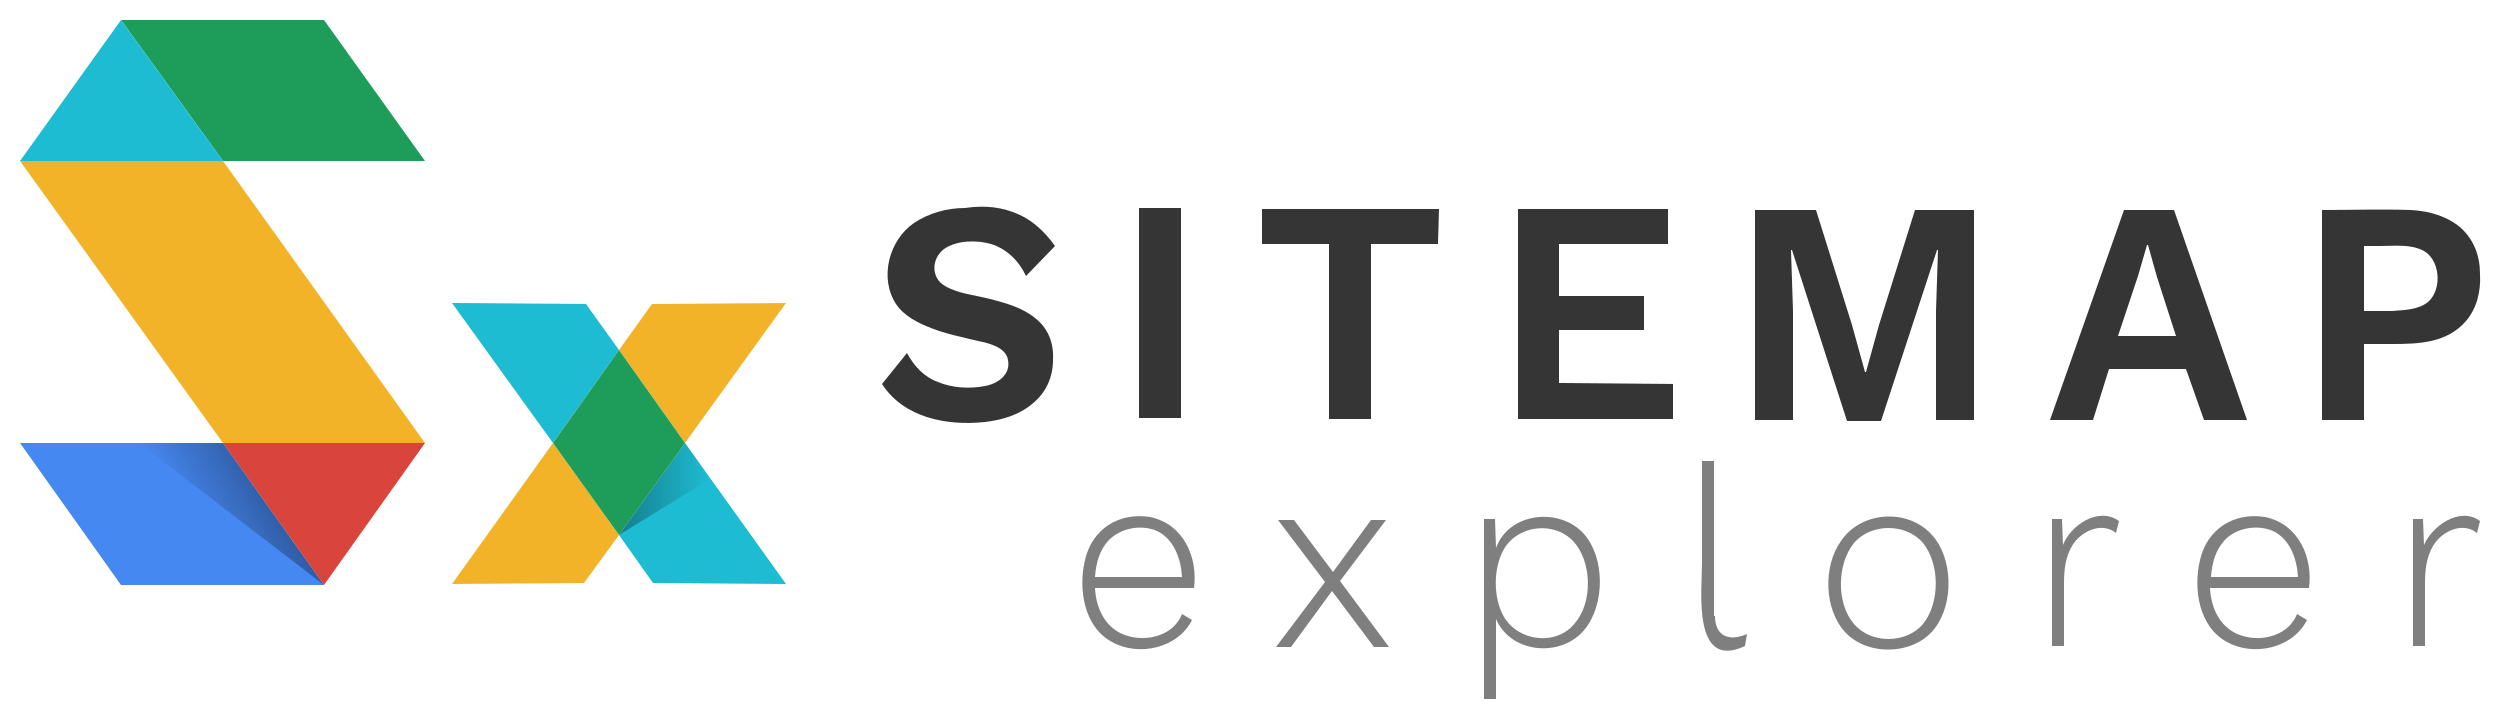
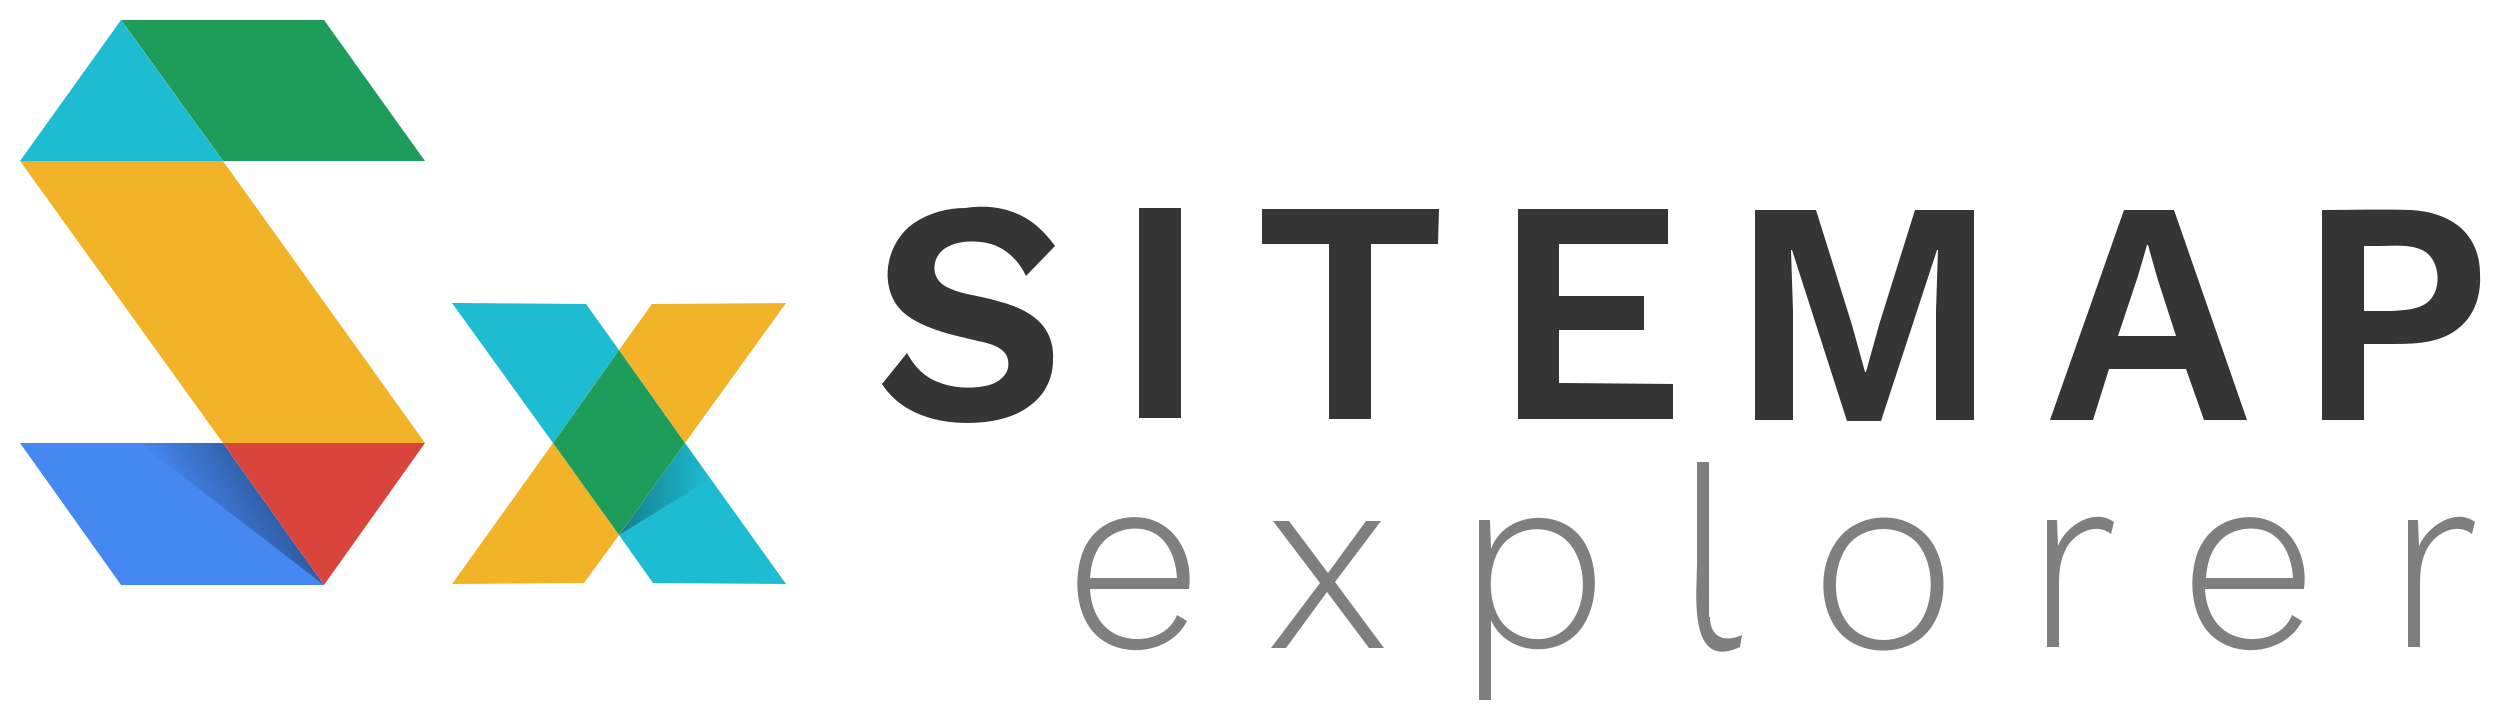
<svg xmlns="http://www.w3.org/2000/svg" enable-background="new 0 0 250 72" viewBox="0 0 250 72">
-   <linearGradient id="a" gradientUnits="userSpaceOnUse" x1="19.261" x2="27.036" y1="53.642" y2="49.153">
+   <linearGradient id="a" gradientTransform="matrix(1 0 0 -1 0 74)" gradientUnits="userSpaceOnUse" x1="19.262" x2="27.038" y1="20.355" y2="24.845">
    <stop offset=".001" stop-opacity="0" />
    <stop offset="1" stop-opacity=".33" />
  </linearGradient>
-   <linearGradient id="b" gradientTransform="matrix(-.7071 -.7071 .7071 -.7071 -103.0588 776.3116)" gradientUnits="userSpaceOnUse" x1="397.749" x2="391.266" y1="630.989" y2="637.472">
+   <linearGradient id="b" gradientTransform="matrix(-.7071 -.7071 -.7071 .7071 40.4914 643.7732)" gradientUnits="userSpaceOnUse" x1="405.529" x2="399.046" y1="-435.757" y2="-442.24">
    <stop offset="0" stop-opacity=".33" />
    <stop offset="1" stop-opacity="0" />
  </linearGradient>
  <path d="m58.6 30.4-13.4-.1 10.1 14 6.6-9.3z" fill="#1ebcd2" />
  <path d="m61.9 53.5 3.4 4.8 13.3.1-10.1-14.1z" fill="#1ebcd2" />
  <path d="m45.2 58.4 13.2-.1 3.5-4.8-6.6-9.2z" fill="#f2b329" />
  <path d="m78.6 30.3-13.4.1-3.3 4.6 6.6 9.3z" fill="#f2b329" />
  <path d="m61.9 35-6.6 9.3 6.6 9.2 6.6-9.2z" fill="#1d9c5a" />
  <path d="m42.5 16.1-10.1-14.1h-20.3l10.2 14.1z" fill="#1d9c5a" />
  <path d="m2 16.1 10.1-14.1z" fill="#d9453c" />
  <path d="m2 44.3 10.1 14.2h20.3l-10.1-14.2z" fill="#4688f1" />
  <path d="m2 16.1 20.3 28.2h20.2l-20.2-28.2z" fill="#f2b329" />
  <path d="m12.1 2-10.1 14.1h20.3z" fill="#1ebcd2" />
  <path d="m32.4 58.5 10.1-14.2h-20.2z" fill="#d9453c" />
  <path d="m13.9 44.3 18.5 14.2-10.1-14.2z" fill="url(#a)" />
  <path d="m61.9 53.5 6.6-9.2.7.9 1.8 2.7z" fill="url(#b)" />
  <path d="m102 21.5c1.3.6 2.5 1.7 3.5 3.1l-2.9 3c-.7-1.5-1.9-2.7-3.5-3.2-1.4-.4-3.4-.4-4.7.5-1.3 1-1.3 2.9.1 3.7s3 .9 4.5 1.3c1.6.4 3.3.9 4.5 1.9 1.3 1 1.9 2.5 1.8 4.2 0 1.7-.7 3.3-2.1 4.4-1.3 1.1-3 1.6-4.7 1.8-3.8.4-8.1-.4-10.3-3.8l2.5-3.1c.7 1.3 1.7 2.4 3.1 2.9 1.4.6 3.2.7 4.7.4 1.2-.2 2.6-1.1 2.3-2.6-.2-1.3-2-1.7-3-1.9-1.6-.4-3.2-.7-4.7-1.3-1.3-.5-2.7-1.2-3.5-2.4-1.7-2.6-.7-6.4 1.8-8.1 1.5-1 3.3-1.5 5.1-1.5 2-.3 3.8-.1 5.5.7z" fill="#353535" />
  <path d="m118.1 41.8h-4.2v-21h4.2z" fill="#353535" />
  <path d="m143.8 24.4h-6.7v17.5h-4.2v-17.5h-6.7v-3.5h17.7z" fill="#353535" />
  <path d="m167.3 38.4v3.5h-15.5v-21h15v3.5h-10.9v5.2h8.5v3.4h-8.5v5.3z" fill="#353535" />
  <path d="m197.4 42h-3.8v-10.9l.2-6.1h-.1l-5.6 17.1h-3.4l-5.5-17.1h-.1l.2 6.1v10.9h-3.8v-21h6.1l3.6 11.5 1.3 4.7h.1l1.3-4.7 3.6-11.5h5.9z" fill="#353535" />
  <path d="m218.6 36.9h-7.7l-1.6 5.1h-4.3l7.4-21h5l7.3 21h-4.3zm-1-3.3-1.9-5.9-.9-3.2h-.1l-.9 3.1-2 6z" fill="#353535" />
  <path d="m246.1 22.8c1.3 1.2 1.9 2.8 1.9 4.6.1 1.7-.3 3.4-1.4 4.7-1.9 2.2-4.7 2.3-7.4 2.3-.9 0-1.9 0-2.8 0v7.6h-4.2v-21c2.9 0 5.9-.1 8.9 0 1.8.1 3.6.6 5 1.8zm-3.3 7.4c1.5-1.3 1.2-4.4-.6-5.2-1.3-.6-2.8-.4-4.2-.4-.5 0-1.1 0-1.6 0v6.5h2.8c1.2-.1 2.6-.1 3.6-.9z" fill="#353535" />
  <g fill="#7f7f7f">
-     <path d="m119.4 58.8h-9.9c.1 2.1 1.1 4.2 3.3 4.8 2 .6 4.6-.1 5.4-2.2l1 .6c-1.4 2.8-5.3 3.7-8 2.2-2.8-1.5-3.4-5.3-2.7-8.2.7-3.1 3.4-4.8 6.5-4.3 3.4.7 4.8 4.1 4.4 7.1zm-8.6-4.7c-.8.9-1.2 2.1-1.3 3.6h8.7c-.1-1.8-.8-3.8-2.5-4.6-1.6-.7-3.7-.3-4.9 1z" />
-     <path d="m137.4 64.7-4.2-5.6-4.1 5.6h-1.5l4.9-6.5-4.7-6.2h1.6l3.9 5.2 3.8-5.2h1.5l-4.6 6.1 4.9 6.6z" />
-     <path d="m158.4 53.4c2.1 2.4 2.1 7 .1 9.5-2.3 2.9-7.4 2.5-8.9-1v8h-1.2v-18h1.1l.1 2.9c1.3-3.6 6.4-4.1 8.8-1.4zm-.9 8.9c1.8-2.1 1.7-6.2-.2-8.2s-5.5-1.6-6.9.8c-1.1 1.9-1.1 4.9 0 6.8 1.5 2.5 5.3 2.9 7.1.6z" />
-     <path d="m171.5 61.6c0 2 1.4 2.6 3.2 1.8l-.2 1.2c-5.3 2.5-4.3-5.6-4.3-8.3 0-3.4 0-6.8 0-10.2h1.2v15.5z" />
-     <path d="m193.2 53.5c2.1 2.3 2.2 6.8.3 9.3-2 2.7-6.7 2.9-9 .4-2.1-2.3-2.2-6.6-.4-9.1 2-3 6.7-3.3 9.1-.6zm-7.8.8c-1.7 2.1-1.8 6 0 8.1 1.7 2 5.2 2 6.9 0 1.7-2.1 1.7-6 0-8.1-1.7-2-5.2-2-6.9 0z" />
-     <path d="m211.9 52.1-.3 1.2c-1.5-1.2-3.6-.1-4.4 1.3-.7 1.2-.8 2.5-.8 3.8v6.2h-1.2v-12.7h1l.1 2.6c.7-1.9 3.5-3.9 5.6-2.4z" />
-     <path d="m230.9 58.8h-9.9c.1 2.1 1.1 4.2 3.3 4.8 2 .6 4.6-.1 5.4-2.2l1 .6c-1.4 2.8-5.3 3.7-8 2.2-2.8-1.5-3.4-5.3-2.7-8.2.7-3.1 3.4-4.8 6.5-4.3 3.4.7 4.8 4.1 4.4 7.1zm-8.5-4.7c-.8.9-1.2 2.1-1.3 3.6h8.7c-.1-1.8-.8-3.8-2.5-4.6-1.6-.7-3.8-.3-4.9 1z" />
-     <path d="m248 52.1-.3 1.2c-1.5-1.2-3.6-.1-4.4 1.3-.7 1.2-.8 2.5-.8 3.8v6.2h-1.2v-12.7h1l.1 2.6c.8-1.9 3.6-3.9 5.6-2.4z" />
+     <path d="m118.9 58.9h-9.9c.1 2.1 1.1 4.2 3.3 4.8 2 .6 4.6-.1 5.4-2.2l1 .6c-1.4 2.8-5.3 3.7-8 2.2-2.8-1.5-3.4-5.3-2.7-8.2.7-3.1 3.4-4.8 6.5-4.3 3.4.7 4.8 4.1 4.4 7.1zm-8.6-4.7c-.8.9-1.2 2.1-1.3 3.6h8.7c-.1-1.8-.8-3.8-2.5-4.6-1.6-.7-3.7-.3-4.9 1z" />
+     <path d="m136.9 64.8-4.2-5.6-4.1 5.6h-1.5l4.9-6.5-4.7-6.2h1.6l3.9 5.2 3.8-5.2h1.5l-4.6 6.1 4.9 6.6z" />
+     <path d="m157.9 53.5c2.1 2.4 2.1 7 .1 9.5-2.3 2.9-7.4 2.5-8.9-1v8h-1.2v-18h1.1l.1 2.9c1.3-3.6 6.4-4.1 8.8-1.4zm-.9 8.9c1.8-2.1 1.7-6.2-.2-8.2s-5.5-1.6-6.9.8c-1.1 1.9-1.1 4.9 0 6.8 1.5 2.5 5.3 2.9 7.1.6z" />
+     <path d="m171 61.7c0 2 1.4 2.6 3.2 1.8l-.2 1.2c-5.3 2.5-4.3-5.6-4.3-8.3 0-3.4 0-6.8 0-10.2h1.2v15.5z" />
+     <path d="m192.7 53.6c2.1 2.3 2.2 6.8.3 9.3-2 2.7-6.7 2.9-9 .4-2.1-2.3-2.2-6.6-.4-9.1 2-3 6.7-3.3 9.1-.6zm-7.8.8c-1.7 2.1-1.8 6 0 8.1 1.7 2 5.2 2 6.9 0 1.7-2.1 1.7-6 0-8.1-1.7-2-5.2-2-6.9 0z" />
+     <path d="m211.4 52.2-.3 1.2c-1.5-1.2-3.6-.1-4.4 1.3-.7 1.2-.8 2.5-.8 3.8v6.2h-1.2v-12.7h1l.1 2.6c.7-1.9 3.5-3.9 5.6-2.4z" />
+     <path d="m230.4 58.9h-9.9c.1 2.1 1.1 4.2 3.3 4.8 2 .6 4.6-.1 5.4-2.2l1 .6c-1.4 2.8-5.3 3.7-8 2.2-2.8-1.5-3.4-5.3-2.7-8.2.7-3.1 3.4-4.8 6.5-4.3 3.4.7 4.8 4.1 4.4 7.1zm-8.5-4.7c-.8.9-1.2 2.1-1.3 3.6h8.7c-.1-1.8-.8-3.8-2.5-4.6-1.6-.7-3.8-.3-4.9 1z" />
+     <path d="m247.5 52.2-.3 1.2c-1.5-1.2-3.6-.1-4.4 1.3-.7 1.2-.8 2.5-.8 3.8v6.2h-1.2v-12.7h1l.1 2.6c.8-1.9 3.6-3.9 5.6-2.4z" />
  </g>
</svg>
